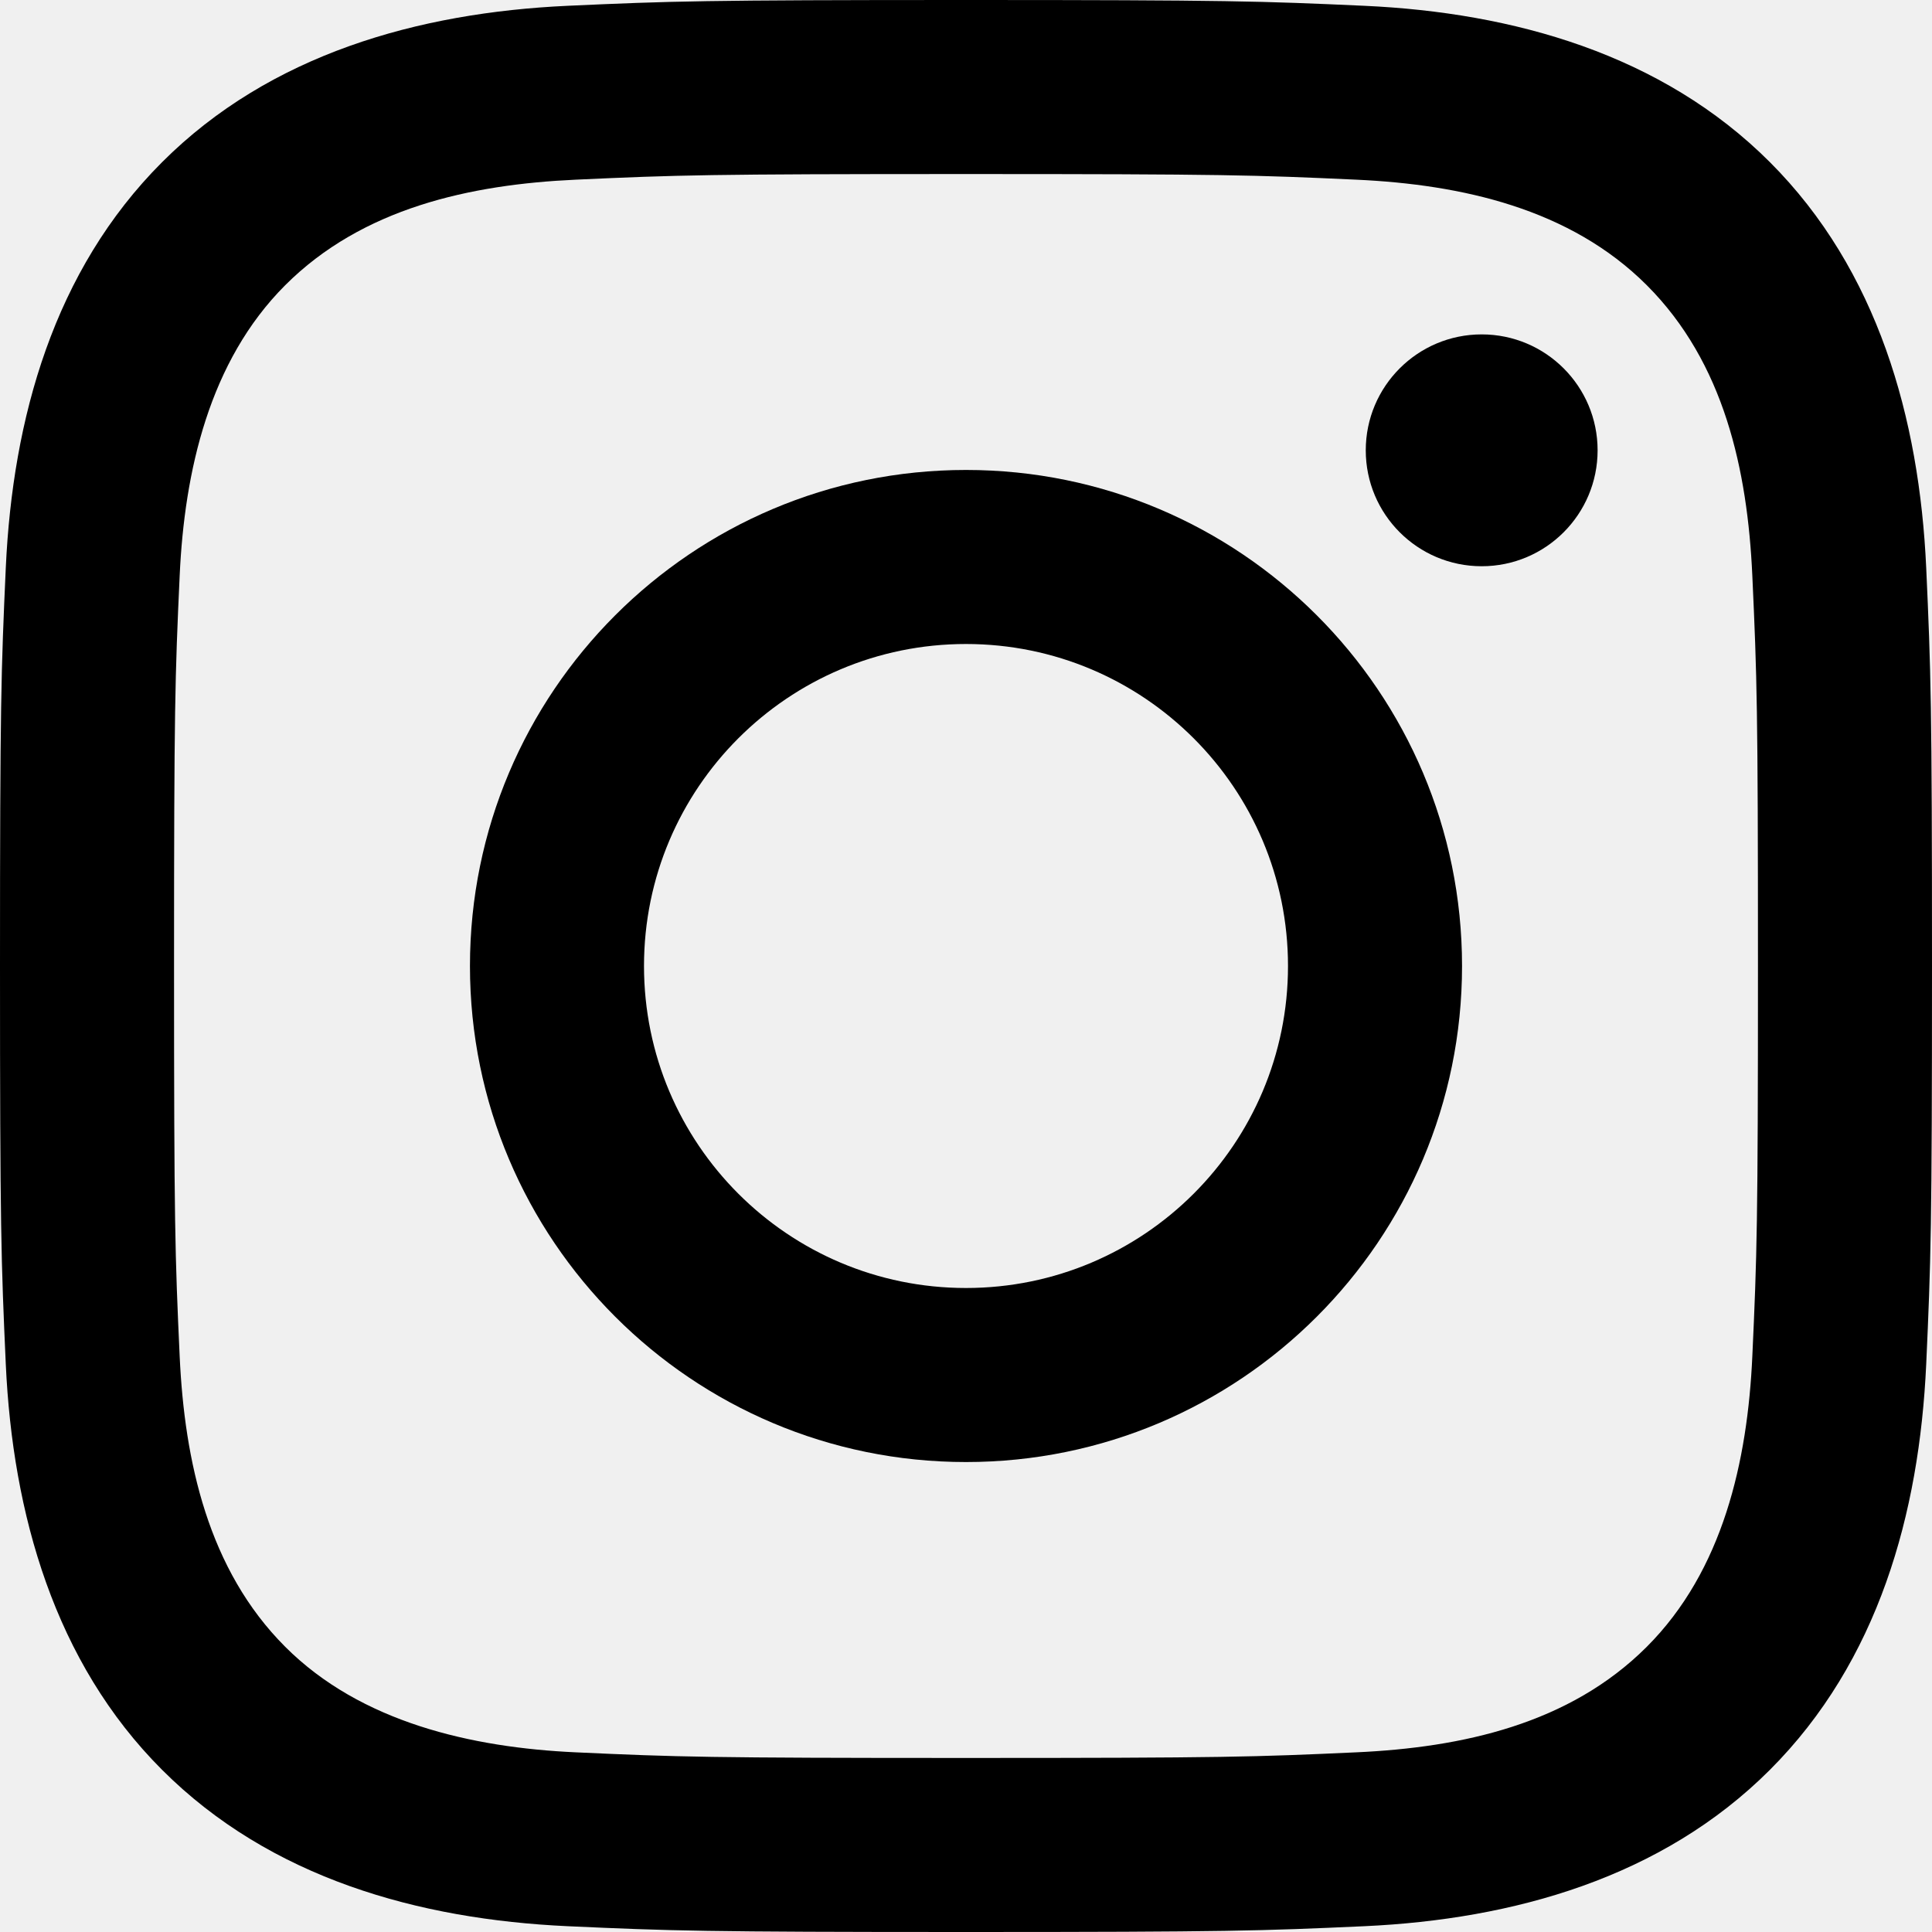
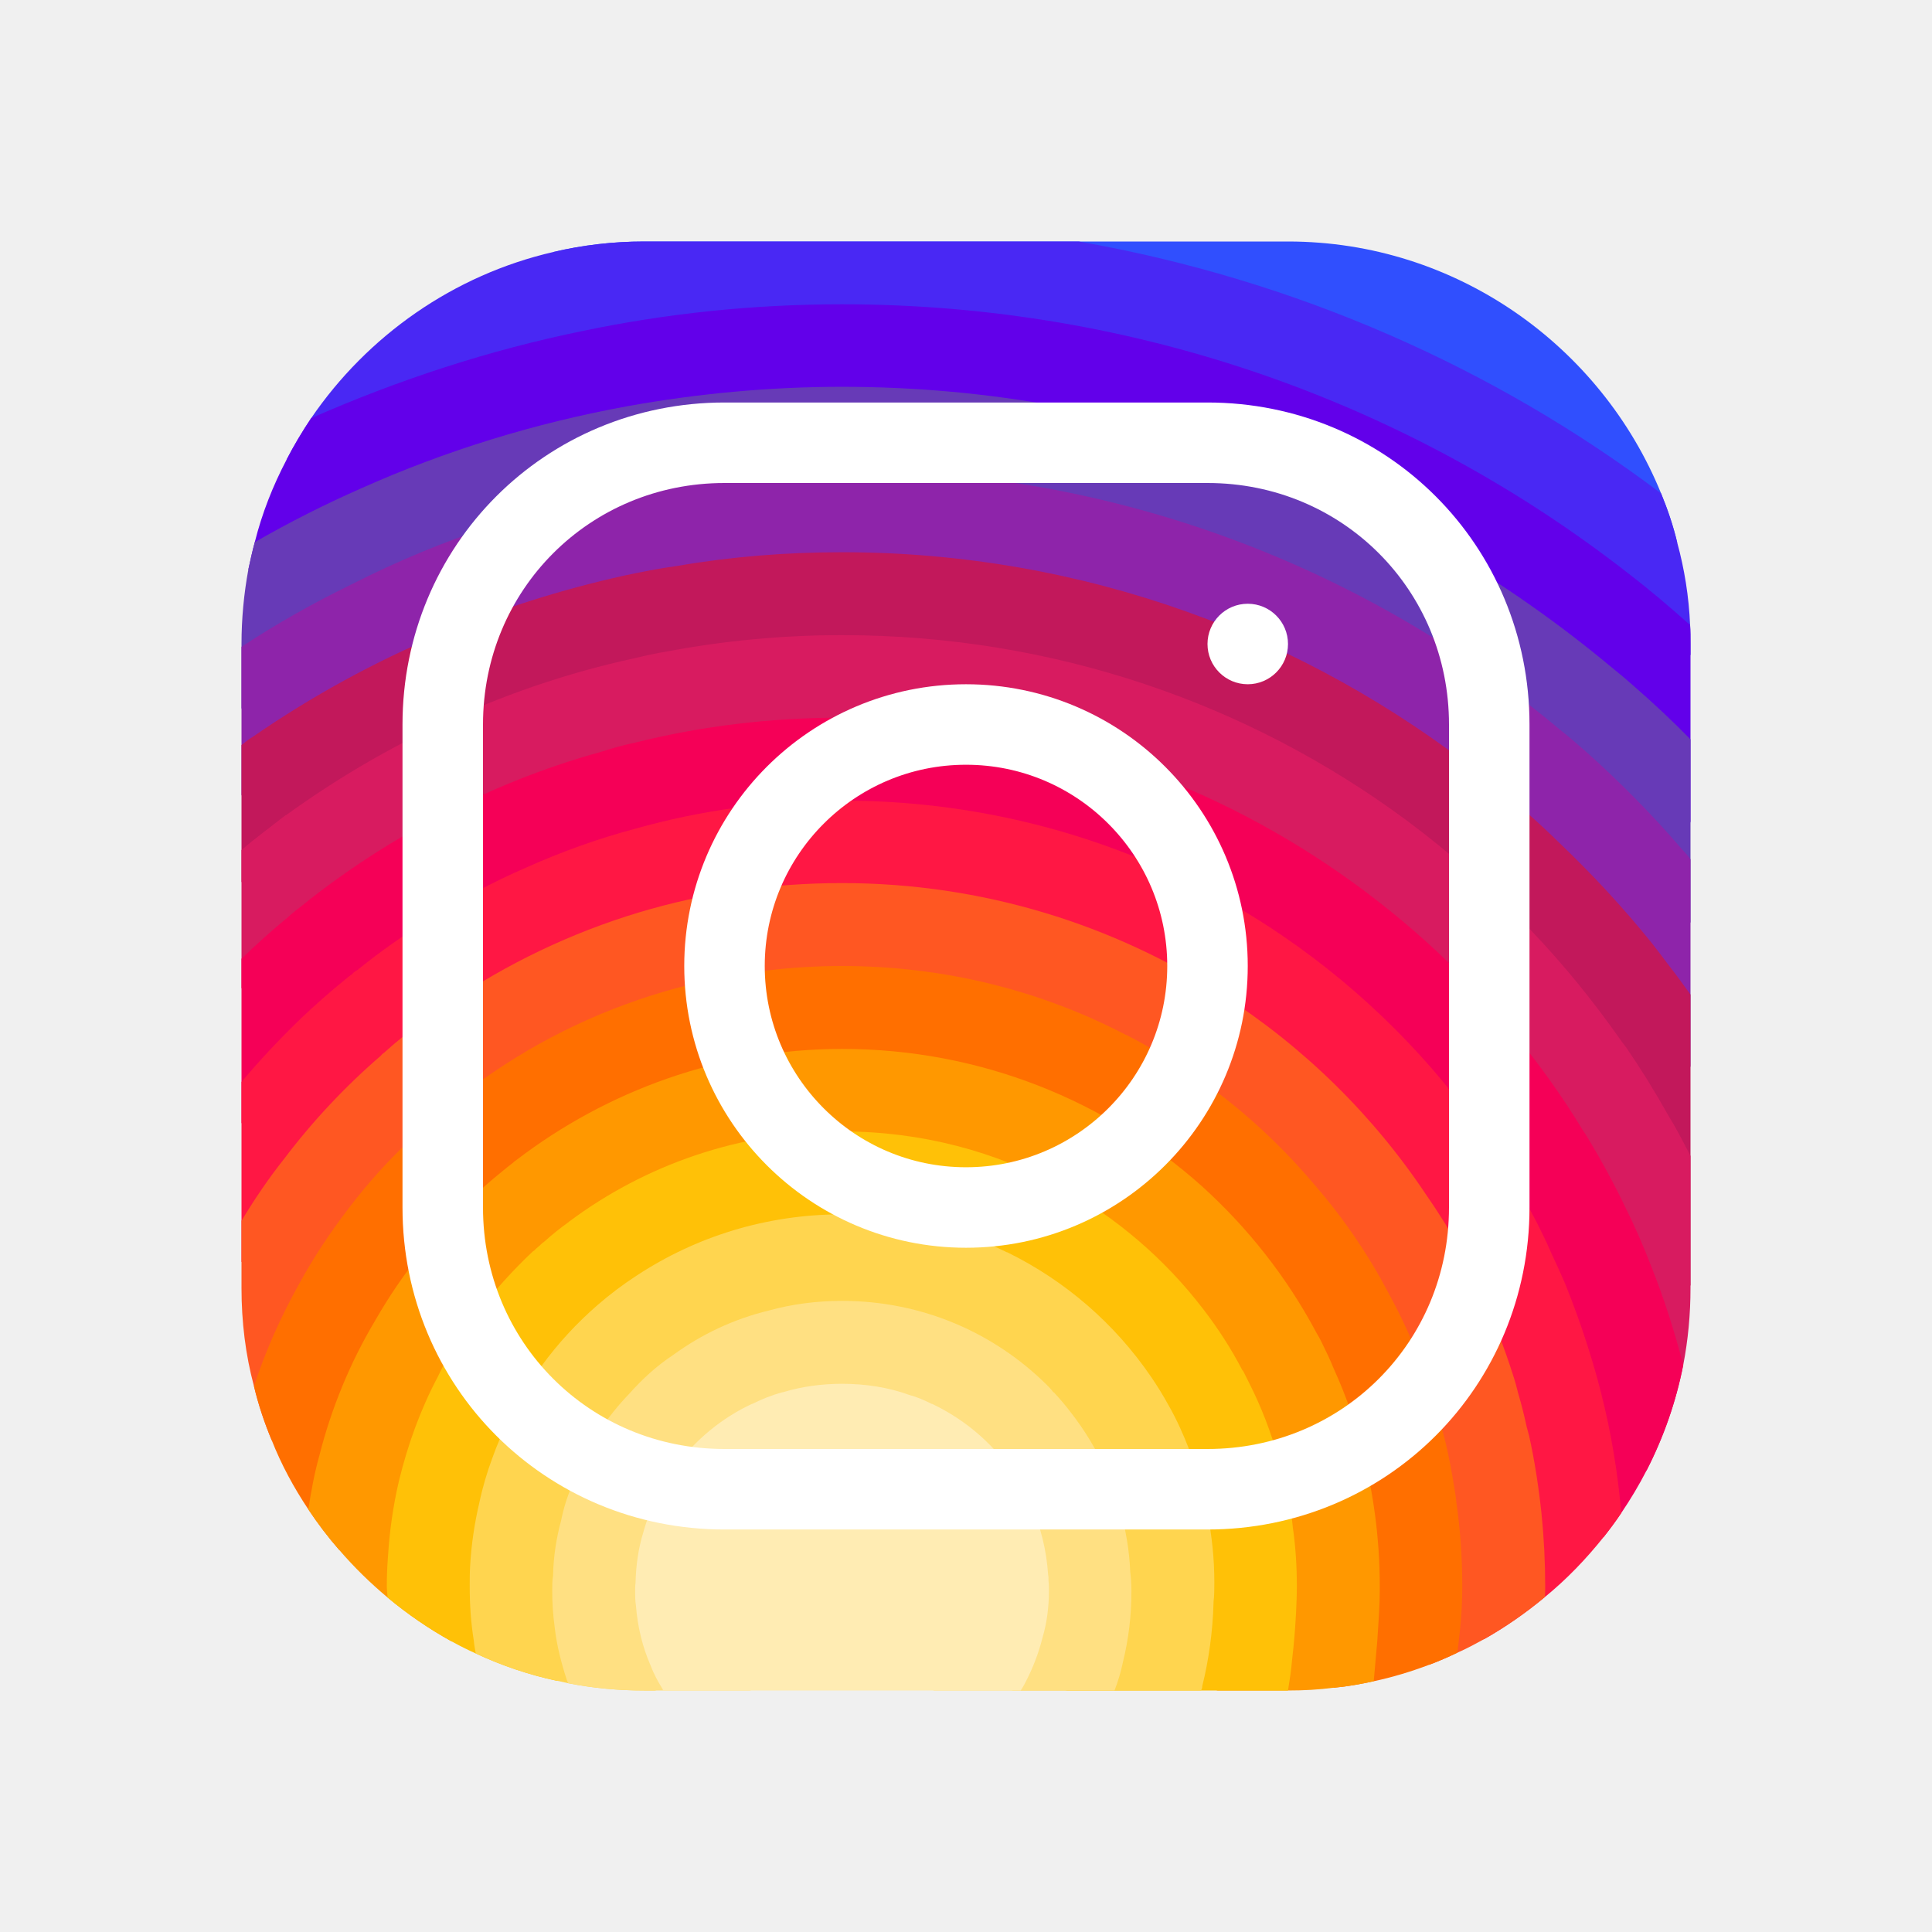
- <svg xmlns="http://www.w3.org/2000/svg" version="1.1" id="Capa_1" x="0px" y="0px" viewBox="0 0 24 24" style="enable-background:new 0 0 24 24;" xml:space="preserve" width="512" height="512">
+ <svg xmlns="http://www.w3.org/2000/svg" viewBox="0 0 48 48" width="48px" height="48px">
+   <path fill="#304ffe" d="M41.67,13.48c-0.4,0.26-0.97,0.5-1.21,0.77c-0.09,0.09-0.14,0.19-0.12,0.29v1.03l-0.3,1.01l-0.3,1l-0.33,1.1 l-0.68,2.25l-0.66,2.22l-0.5,1.67c0,0.26-0.01,0.52-0.03,0.77c-0.07,0.96-0.27,1.88-0.59,2.74c-0.19,0.53-0.42,1.04-0.7,1.52 c-0.1,0.19-0.22,0.38-0.34,0.56c-0.4,0.63-0.88,1.21-1.41,1.72c-0.41,0.41-0.86,0.79-1.35,1.11c0,0,0,0-0.01,0 c-0.08,0.07-0.17,0.13-0.27,0.18c-0.31,0.21-0.64,0.39-0.98,0.55c-0.23,0.12-0.46,0.22-0.7,0.31c-0.05,0.03-0.11,0.05-0.16,0.07 c-0.57,0.27-1.23,0.45-1.89,0.54c-0.04,0.01-0.07,0.01-0.11,0.02c-0.4,0.07-0.79,0.13-1.19,0.16c-0.18,0.02-0.37,0.03-0.55,0.03 l-0.71-0.04l-3.42-0.18c0-0.01-0.01,0-0.01,0l-1.72-0.09c-0.13,0-0.27,0-0.4-0.01c-0.54-0.02-1.06-0.08-1.58-0.19 c-0.01,0-0.01,0-0.01,0c-0.95-0.18-1.86-0.5-2.71-0.93c-0.47-0.24-0.93-0.51-1.36-0.82c-0.18-0.13-0.35-0.27-0.52-0.42 c-0.48-0.4-0.91-0.83-1.31-1.27c-0.06-0.06-0.11-0.12-0.16-0.18c-0.06-0.06-0.12-0.13-0.17-0.19c-0.38-0.48-0.7-0.97-0.96-1.49 c-0.24-0.46-0.43-0.95-0.58-1.49c-0.06-0.19-0.11-0.37-0.15-0.57c-0.01-0.01-0.02-0.03-0.02-0.05c-0.1-0.41-0.19-0.84-0.24-1.27 c-0.06-0.33-0.09-0.66-0.09-1c-0.02-0.13-0.02-0.27-0.02-0.4l1.91-2.95l1.87-2.88l0.85-1.31l0.77-1.18l0.26-0.41v-1.03 c0.02-0.23,0.03-0.47,0.02-0.69c-0.01-0.7-0.15-1.38-0.38-2.03c-0.22-0.69-0.53-1.34-0.85-1.94c-0.38-0.69-0.78-1.31-1.11-1.87 C14,7.4,13.66,6.73,13.75,6.26C14.47,6.09,15.23,6,16,6h16c4.18,0,7.78,2.6,9.27,6.26C41.43,12.65,41.57,13.06,41.67,13.48z" />
+   <path fill="#4928f4" d="M42,16v0.27l-1.38,0.8l-0.88,0.51l-0.97,0.56l-1.94,1.13l-1.9,1.1l-1.94,1.12l-0.77,0.45 c0,0.48-0.12,0.92-0.34,1.32c-0.31,0.58-0.83,1.06-1.49,1.47c-0.67,0.41-1.49,0.74-2.41,0.98c0,0,0-0.01-0.01,0 c-3.56,0.92-8.42,0.5-10.78-1.26c-0.66-0.49-1.12-1.09-1.32-1.78c-0.06-0.23-0.09-0.48-0.09-0.73v-7.19 c0.01-0.15-0.09-0.3-0.27-0.45c-0.54-0.43-1.81-0.84-3.23-1.25c-1.11-0.31-2.3-0.62-3.3-0.92c-0.79-0.24-1.46-0.48-1.86-0.71 c0.18-0.35,0.39-0.7,0.61-1.03c1.4-2.05,3.54-3.56,6.02-4.13C14.47,6.09,15.23,6,16,6h10.8c5.37,0.94,10.32,3.13,14.47,6.26 c0.16,0.39,0.3,0.8,0.4,1.22c0.18,0.66,0.29,1.34,0.32,2.05C42,15.68,42,15.84,42,16z" />
+   <path fill="#6200ea" d="M42,16v4.41l-0.22,0.68l-0.75,2.33l-0.78,2.4l-0.41,1.28l-0.38,1.19l-0.37,1.13l-0.36,1.12l-0.19,0.59 l-0.25,0.78c0,0.76-0.02,1.43-0.07,2c-0.01,0.06-0.02,0.12-0.02,0.18c-0.06,0.53-0.14,0.98-0.27,1.36 c-0.01,0.06-0.03,0.12-0.05,0.17c-0.26,0.72-0.65,1.18-1.23,1.48c-0.14,0.08-0.3,0.14-0.47,0.2c-0.53,0.18-1.2,0.27-2.02,0.32 c-0.6,0.04-1.29,0.05-2.07,0.05H31.4l-1.19-0.05L30,37.61l-2.17-0.09l-2.2-0.09l-7.25-0.3l-1.88-0.08h-0.26 c-0.78-0.01-1.45-0.06-2.03-0.14c-0.84-0.13-1.49-0.35-1.98-0.68c-0.7-0.45-1.11-1.11-1.35-2.03c-0.06-0.22-0.11-0.45-0.14-0.7 c-0.1-0.58-0.15-1.25-0.18-2c0-0.15,0-0.3-0.01-0.46c-0.01-0.01,0-0.01,0-0.01v-0.58c-0.01-0.29-0.01-0.59-0.01-0.9l0.05-1.61 l0.03-1.15l0.04-1.34v-0.19l0.07-2.46l0.07-2.46l0.07-2.31l0.06-2.27l0.02-0.6c0-0.31-1.05-0.49-2.22-0.64 c-0.93-0.12-1.95-0.23-2.56-0.37c0.05-0.23,0.1-0.46,0.16-0.68c0.18-0.72,0.45-1.4,0.79-2.05c0.18-0.35,0.39-0.7,0.61-1.03 c2.16-0.95,4.41-1.69,6.76-2.17c2.06-0.43,4.21-0.66,6.43-0.66c7.36,0,14.16,2.49,19.54,6.69c0.52,0.4,1.03,0.83,1.53,1.28 C42,15.68,42,15.84,42,16z" />
+   <path fill="#673ab7" d="M42,18.37v4.54l-0.55,1.06l-1.05,2.05l-0.56,1.08l-0.51,0.99l-0.22,0.43c0,0.31,0,0.61-0.02,0.9 c0,0.43-0.02,0.84-0.05,1.22c-0.04,0.45-0.1,0.86-0.16,1.24c-0.15,0.79-0.36,1.47-0.66,2.03c-0.04,0.07-0.08,0.14-0.12,0.2 c-0.11,0.18-0.24,0.35-0.38,0.51c-0.18,0.22-0.38,0.41-0.61,0.57c-0.34,0.26-0.74,0.47-1.2,0.63c-0.57,0.21-1.23,0.35-2.01,0.43 c-0.51,0.05-1.07,0.08-1.68,0.08l-0.42,0.02l-2.08,0.12h-0.01L27.5,36.6l-2.25,0.13l-3.1,0.18l-3.77,0.22l-0.55,0.03 c-0.51,0-0.99-0.03-1.45-0.09c-0.05-0.01-0.09-0.02-0.14-0.02c-0.68-0.11-1.3-0.29-1.86-0.54c-0.68-0.3-1.27-0.7-1.77-1.18 c-0.44-0.43-0.82-0.92-1.13-1.47c-0.07-0.13-0.14-0.25-0.2-0.39c-0.3-0.59-0.54-1.25-0.72-1.97c-0.03-0.12-0.06-0.25-0.08-0.38 c-0.06-0.23-0.11-0.47-0.14-0.72c-0.11-0.64-0.17-1.32-0.2-2.03v-0.01c-0.01-0.29-0.02-0.57-0.02-0.87l-0.49-1.17l-0.07-0.18 L9.5,25.99L8.75,24.2l-0.12-0.29l-0.72-1.73l-0.8-1.93c0,0,0,0-0.01,0L6.29,18.3L6,17.59V16c0-0.63,0.06-1.25,0.17-1.85 c0.05-0.23,0.1-0.46,0.16-0.68c0.85-0.49,1.74-0.94,2.65-1.34c2.08-0.93,4.31-1.62,6.62-2.04c1.72-0.31,3.51-0.48,5.32-0.48 c7.31,0,13.94,2.65,19.12,6.97c0.2,0.16,0.39,0.32,0.58,0.49C41.09,17.48,41.55,17.91,42,18.37z" />
+   <path fill="#8e24aa" d="M42,21.35v5.14l-0.57,1.19l-1.08,2.25l-0.01,0.03c0,0.43-0.02,0.82-0.05,1.17c-0.1,1.15-0.38,1.88-0.84,2.33 c-0.33,0.34-0.74,0.53-1.25,0.63c-0.03,0.01-0.07,0.01-0.1,0.02c-0.16,0.03-0.33,0.05-0.51,0.05c-0.62,0.06-1.35,0.02-2.19-0.04 c-0.09,0-0.19-0.01-0.29-0.02c-0.61-0.04-1.26-0.08-1.98-0.11c-0.39-0.01-0.8-0.02-1.22-0.02h-0.02l-1.01,0.08h-0.01l-2.27,0.16 l-2.59,0.2l-0.38,0.03l-3.03,0.22l-1.57,0.12l-1.55,0.11c-0.27,0-0.53,0-0.79-0.01c0,0-0.01-0.01-0.01,0 c-1.13-0.02-2.14-0.09-3.04-0.26c-0.83-0.14-1.56-0.36-2.18-0.69c-0.64-0.31-1.17-0.75-1.6-1.31c-0.41-0.55-0.71-1.24-0.9-2.07 c0-0.01,0-0.01,0-0.01c-0.14-0.67-0.22-1.45-0.22-2.33l-0.15-0.27L9.7,26.35l-0.13-0.22L9.5,25.99l-0.93-1.65l-0.46-0.83 l-0.58-1.03l-1-1.79L6,19.75v-3.68c0.88-0.58,1.79-1.09,2.73-1.55c1.14-0.58,2.32-1.07,3.55-1.47c1.34-0.44,2.74-0.79,4.17-1.02 c1.45-0.24,2.94-0.36,4.47-0.36c6.8,0,13.04,2.43,17.85,6.47c0.22,0.17,0.43,0.36,0.64,0.54c0.84,0.75,1.64,1.56,2.37,2.41 C41.86,21.18,41.94,21.26,42,21.35z" />
+   <path fill="#c2185b" d="M42,24.71v7.23c-0.24-0.14-0.57-0.31-0.98-0.49c-0.22-0.11-0.47-0.22-0.73-0.32 c-0.38-0.17-0.79-0.33-1.25-0.49c-0.1-0.04-0.2-0.07-0.31-0.1c-0.18-0.07-0.37-0.13-0.56-0.19c-0.59-0.18-1.24-0.35-1.92-0.5 c-0.26-0.05-0.53-0.1-0.8-0.14c-0.87-0.15-1.8-0.24-2.77-0.25c-0.08-0.01-0.17-0.01-0.25-0.01l-2.57,0.02l-3.5,0.02h-0.01 l-7.49,0.06c-2.38,0-3.84,0.57-4.72,0.8c0,0-0.01,0-0.01,0.01c-0.93,0.24-1.22,0.09-1.3-1.54c-0.02-0.45-0.03-1.03-0.03-1.74 l-0.56-0.43l-0.98-0.74l-0.6-0.46l-0.12-0.09L8.88,24.1l-0.25-0.19l-0.52-0.4l-0.96-0.72L6,21.91v-3.4 c0.1-0.08,0.19-0.15,0.29-0.21c1.45-1,3-1.85,4.64-2.54c1.46-0.62,3-1.11,4.58-1.46c0.43-0.09,0.87-0.18,1.32-0.24 c1.33-0.23,2.7-0.34,4.09-0.34c6.01,0,11.53,2.09,15.91,5.55c0.66,0.52,1.3,1.07,1.9,1.66c0.82,0.78,1.59,1.61,2.3,2.49 c0.14,0.18,0.28,0.36,0.42,0.55C41.64,24.21,41.82,24.46,42,24.71z" />
+   <path fill="#d81b60" d="M42,28.72V32c0,0.65-0.06,1.29-0.18,1.91c-0.18,0.92-0.49,1.8-0.91,2.62c-0.22,0.05-0.47,0.05-0.75,0.01 c-0.63-0.11-1.37-0.44-2.17-0.87c-0.04-0.01-0.08-0.03-0.11-0.05c-0.25-0.13-0.51-0.27-0.77-0.43c-0.53-0.29-1.09-0.61-1.65-0.91 c-0.12-0.06-0.24-0.12-0.35-0.18c-0.64-0.33-1.3-0.63-1.96-0.86c0,0,0,0-0.01,0c-0.14-0.05-0.29-0.1-0.44-0.14 c-0.57-0.16-1.15-0.26-1.71-0.26l-1.1-0.32l-4.87-1.41c0,0,0,0-0.01,0l-2.99-0.87h-0.01l-1.3-0.38c-3.76,0-6.07,1.6-7.19,0.99 c-0.44-0.23-0.7-0.81-0.79-1.95c-0.03-0.32-0.04-0.68-0.04-1.1l-1.17-0.57l-0.05-0.02h-0.01l-0.84-0.42L9.7,26.35l-0.07-0.03 l-0.17-0.09L7.5,25.28L6,24.55v-3.43c0.17-0.15,0.35-0.29,0.53-0.43c0.19-0.15,0.38-0.29,0.57-0.44c0.01,0,0.01,0,0.01,0 c1.18-0.85,2.43-1.6,3.76-2.22c1.55-0.74,3.2-1.31,4.91-1.68c0.25-0.06,0.51-0.12,0.77-0.16c1.42-0.27,2.88-0.41,4.37-0.41 c5.27,0,10.11,1.71,14.01,4.59c1.13,0.84,2.18,1.77,3.14,2.78c0.79,0.83,1.52,1.73,2.18,2.67c0.05,0.07,0.1,0.14,0.15,0.2 c0.37,0.54,0.71,1.09,1.03,1.66C41.64,28.02,41.82,28.37,42,28.72z" />
+   <path fill="#f50057" d="M41.82,33.91c-0.18,0.92-0.49,1.8-0.91,2.62c-0.19,0.37-0.4,0.72-0.63,1.06c-0.14,0.21-0.29,0.41-0.44,0.6 c-0.36-0.14-0.89-0.34-1.54-0.56c0,0,0,0,0-0.01c-0.49-0.17-1.05-0.35-1.65-0.52c-0.17-0.05-0.34-0.1-0.52-0.15 c-0.71-0.19-1.45-0.36-2.17-0.46c-0.6-0.1-1.19-0.16-1.74-0.16l-0.46-0.13h-0.01l-2.42-0.7l-1.49-0.43l-1.66-0.48h-0.01l-0.54-0.15 l-6.53-1.88l-1.88-0.54l-1.4-0.33l-2.28-0.54l-0.28-0.07c0,0,0,0-0.01,0l-2.29-0.53c0-0.01,0-0.01,0-0.01l-0.41-0.09l-0.21-0.05 l-1.67-0.39l-0.19-0.05l-1.42-1.17L6,27.9v-4.08c0.37-0.36,0.75-0.7,1.15-1.03c0.12-0.11,0.25-0.21,0.38-0.31 c0.12-0.1,0.25-0.2,0.38-0.3c0.91-0.69,1.87-1.31,2.89-1.84c1.3-0.7,2.68-1.26,4.13-1.66c0.28-0.09,0.56-0.17,0.85-0.23 c1.64-0.41,3.36-0.62,5.14-0.62c4.47,0,8.63,1.35,12.07,3.66c1.71,1.15,3.25,2.53,4.55,4.1c0.66,0.79,1.26,1.62,1.79,2.5 c0.05,0.07,0.09,0.13,0.13,0.2c0.32,0.53,0.62,1.08,0.89,1.64c0.25,0.5,0.47,1,0.67,1.52C41.34,32.25,41.6,33.07,41.82,33.91z" />
+   <path fill="#ff1744" d="M40.28,37.59c-0.14,0.21-0.29,0.41-0.44,0.6c-0.44,0.55-0.92,1.05-1.46,1.49c-0.47,0.39-0.97,0.74-1.5,1.04 c-0.2-0.05-0.4-0.11-0.61-0.19c-0.66-0.23-1.35-0.61-1.99-1.01c-0.96-0.61-1.79-1.27-2.16-1.57c-0.14-0.12-0.21-0.18-0.21-0.18 l-1.7-0.15L30,37.6l-2.2-0.19l-2.28-0.2l-3.37-0.3l-5.34-0.47l-0.02-0.01l-1.88-0.91l-1.9-0.92l-1.53-0.74l-0.33-0.16l-0.41-0.2 l-1.42-0.69L7.43,31.9l-0.59-0.29L6,31.35v-4.47c0.47-0.56,0.97-1.09,1.5-1.6c0.34-0.32,0.7-0.64,1.07-0.94 c0.06-0.05,0.12-0.1,0.18-0.14c0.04-0.05,0.09-0.08,0.13-0.1c0.59-0.48,1.21-0.91,1.85-1.3c0.74-0.47,1.52-0.89,2.33-1.24 c0.87-0.39,1.78-0.72,2.72-0.97c1.63-0.46,3.36-0.7,5.14-0.7c4.08,0,7.85,1.24,10.96,3.37c1.99,1.36,3.71,3.08,5.07,5.07 c0.45,0.64,0.85,1.32,1.22,2.02c0.13,0.26,0.26,0.52,0.37,0.78c0.12,0.25,0.23,0.5,0.34,0.75c0.21,0.52,0.4,1.04,0.57,1.58 c0.32,1,0.56,2.02,0.71,3.08C40.21,36.89,40.25,37.24,40.28,37.59z" />
+   <path fill="#ff5722" d="M38.39,39.42c0,0.08,0,0.17-0.01,0.26c-0.47,0.39-0.97,0.74-1.5,1.04c-0.22,0.12-0.44,0.24-0.67,0.34 c-0.23,0.11-0.46,0.21-0.7,0.3c-0.34-0.18-0.8-0.4-1.29-0.61c-0.69-0.31-1.44-0.59-2.02-0.68c-0.14-0.03-0.27-0.04-0.39-0.04 l-1.64-0.21h-0.02l-2.04-0.27l-2.06-0.27l-0.96-0.12l-7.56-0.98c-0.49,0-1.01-0.03-1.55-0.1c-0.66-0.06-1.35-0.16-2.04-0.3 c-0.68-0.12-1.37-0.28-2.03-0.45c-0.69-0.16-1.37-0.35-2-0.53c-0.73-0.22-1.41-0.43-1.98-0.62c-0.47-0.15-0.87-0.29-1.18-0.4 c-0.18-0.43-0.33-0.88-0.44-1.34C6.1,33.66,6,32.84,6,32v-1.67c0.32-0.53,0.67-1.05,1.06-1.54c0.71-0.94,1.52-1.8,2.4-2.56 c0.03-0.04,0.07-0.07,0.1-0.09l0.01-0.01c0.31-0.28,0.63-0.53,0.97-0.77c0.04-0.04,0.08-0.07,0.12-0.1 c0.16-0.12,0.33-0.24,0.51-0.35c1.43-0.97,3.01-1.73,4.7-2.24c1.6-0.48,3.29-0.73,5.05-0.73c3.49,0,6.75,1.03,9.47,2.79 c2.01,1.29,3.74,2.99,5.06,4.98c0.16,0.23,0.31,0.46,0.46,0.7c0.69,1.17,1.26,2.43,1.68,3.75c0.05,0.15,0.09,0.3,0.13,0.46 c0.08,0.27,0.15,0.55,0.21,0.83c0.02,0.07,0.04,0.14,0.06,0.22c0.14,0.63,0.24,1.29,0.31,1.95c0,0.01,0,0.01,0,0.01 C38.36,38.22,38.39,38.82,38.39,39.42z" />
+   <path fill="#ff6f00" d="M36.33,39.42c0,0.35-0.02,0.73-0.06,1.11c-0.02,0.18-0.04,0.36-0.06,0.53c-0.23,0.11-0.46,0.21-0.7,0.3 c-0.45,0.17-0.91,0.31-1.38,0.41c-0.32,0.07-0.65,0.13-0.98,0.16h-0.01c-0.31-0.19-0.67-0.42-1.04-0.68 c-0.67-0.47-1.37-1-1.93-1.43c-0.01-0.01-0.01-0.01-0.02-0.02c-0.59-0.45-1.01-0.79-1.01-0.79l-1.06,0.04l-2.04,0.07l-0.95,0.04 l-3.82,0.14l-3.23,0.12c-0.21,0.01-0.46,0.01-0.77,0h-0.01c-0.42-0.01-0.92-0.04-1.47-0.09c-0.64-0.05-1.34-0.11-2.05-0.18 c-0.69-0.08-1.39-0.16-2.06-0.24c-0.74-0.08-1.44-0.17-2.04-0.25c-0.47-0.06-0.88-0.11-1.21-0.15c-0.28-0.32-0.53-0.65-0.77-1.01 c-0.36-0.54-0.67-1.11-0.91-1.72c-0.18-0.43-0.33-0.88-0.44-1.34c0.29-0.89,0.67-1.73,1.12-2.54c0.36-0.66,0.78-1.29,1.24-1.89 c0.45-0.59,0.94-1.14,1.47-1.64v-0.01c0.15-0.15,0.3-0.29,0.45-0.42c0.28-0.26,0.57-0.5,0.87-0.73h0.01 c0.01-0.02,0.02-0.02,0.03-0.03c0.24-0.19,0.49-0.36,0.74-0.53c1.48-1.01,3.15-1.76,4.95-2.2c1.19-0.29,2.44-0.45,3.73-0.45 c2.54,0,4.94,0.61,7.05,1.71h0.01c1.81,0.93,3.41,2.21,4.7,3.75c0.71,0.82,1.32,1.72,1.82,2.67c0.35,0.64,0.65,1.31,0.9,1.99 c0.02,0.06,0.04,0.11,0.06,0.16c0.17,0.5,0.32,1.02,0.45,1.54c0.09,0.37,0.16,0.75,0.22,1.13c0.02,0.12,0.04,0.23,0.05,0.35 C36.28,37.99,36.33,38.7,36.33,39.42z" />
+   <path fill="#ff9800" d="M34.28,39.42v0.1c0,0.34-0.03,0.77-0.06,1.23c-0.03,0.34-0.06,0.69-0.09,1.02c-0.32,0.07-0.65,0.13-0.98,0.16 h-0.01C32.76,41.98,32.39,42,32,42h-1.75l-0.38-0.11l-1.97-0.6l-2-0.6l-4.63-1.39l-2-0.6c0,0-0.83,0.33-2,0.72h-0.01 c-0.45,0.15-0.94,0.31-1.46,0.47c-0.65,0.19-1.34,0.38-2.02,0.53c-0.7,0.16-1.39,0.28-2.01,0.33c-0.19,0.02-0.38,0.03-0.55,0.03 c-0.56-0.31-1.1-0.68-1.59-1.09c-0.43-0.36-0.83-0.75-1.2-1.18c-0.28-0.32-0.53-0.65-0.77-1.01c0.07-0.45,0.15-0.89,0.27-1.32 c0.3-1.19,0.77-2.33,1.39-3.37c0.34-0.59,0.72-1.16,1.16-1.69c0.01-0.03,0.04-0.06,0.07-0.08c-0.01-0.01,0-0.01,0-0.01 c0.13-0.17,0.27-0.33,0.41-0.48c0-0.01,0-0.01,0-0.01c0.41-0.44,0.83-0.86,1.29-1.25c0.16-0.13,0.31-0.26,0.48-0.39 c0.03-0.03,0.06-0.05,0.1-0.08c2.25-1.72,5.06-2.76,8.09-2.76c3.44,0,6.57,1.29,8.94,3.41c1.14,1.03,2.11,2.26,2.84,3.63 c0.06,0.1,0.12,0.21,0.17,0.32c0.09,0.18,0.18,0.37,0.26,0.57c0.33,0.72,0.59,1.48,0.77,2.26c0.02,0.08,0.04,0.16,0.06,0.24 c0.08,0.37,0.15,0.75,0.2,1.13C34.24,38.21,34.28,38.81,34.28,39.42z" />
+   <path fill="#ffc107" d="M32.22,39.42c0,0.2-0.01,0.42-0.02,0.65c-0.02,0.37-0.05,0.77-0.1,1.18c-0.02,0.25-0.06,0.5-0.1,0.75h-5.48 l-1.06-0.17l-4.14-0.66l-0.59-0.09l-1.35-0.22c-0.59,0-1.87,0.26-3.22,0.51c-0.71,0.13-1.43,0.27-2.08,0.36 c-0.08,0.01-0.16,0.02-0.23,0.03h-0.01c-0.7-0.15-1.38-0.38-2.02-0.68c-0.2-0.09-0.4-0.19-0.6-0.3c-0.56-0.31-1.1-0.68-1.59-1.09 c-0.01-0.12-0.02-0.22-0.02-0.27c0-0.26,0.01-0.51,0.03-0.76c0.04-0.64,0.13-1.26,0.27-1.86c0.22-0.91,0.54-1.79,0.97-2.6 c0.08-0.17,0.17-0.34,0.27-0.5c0.04-0.08,0.09-0.15,0.13-0.23c0.18-0.29,0.38-0.57,0.58-0.85c0.42-0.55,0.89-1.07,1.39-1.54 c0.01,0,0.01,0,0.01,0c0.04-0.04,0.08-0.08,0.12-0.11c0.05-0.04,0.09-0.09,0.14-0.12c0.2-0.18,0.4-0.34,0.61-0.49 c0-0.01,0.01-0.01,0.01-0.01c1.89-1.41,4.23-2.24,6.78-2.24c1.98,0,3.82,0.5,5.43,1.38h0.01c1.38,0.76,2.58,1.79,3.53,3.03 c0.37,0.48,0.7,0.99,0.98,1.53h0.01c0.05,0.1,0.1,0.2,0.15,0.3c0.3,0.59,0.54,1.21,0.72,1.85h0.01c0.01,0.05,0.03,0.1,0.04,0.15 c0.12,0.43,0.22,0.87,0.29,1.32c0.01,0.09,0.02,0.19,0.03,0.28C32.19,38.43,32.22,38.92,32.22,39.42z" />
+   <path fill="#ffd54f" d="M30.17,39.31c0,0.16,0,0.33-0.02,0.49v0.01c0,0.01,0,0.01,0,0.01c-0.02,0.72-0.12,1.43-0.28,2.07 c0,0.04-0.01,0.07-0.03,0.11h-4.67l-3.85-0.83l-0.51-0.11l-0.08,0.02l-4.27,0.88L16.27,42H16c-0.64,0-1.27-0.06-1.88-0.18 c-0.09-0.02-0.18-0.04-0.27-0.06h-0.01c-0.7-0.15-1.38-0.38-2.02-0.68c-0.02-0.11-0.04-0.22-0.05-0.33 c-0.07-0.43-0.1-0.88-0.1-1.33c0-0.17,0-0.34,0.01-0.51c0.03-0.54,0.11-1.07,0.23-1.58c0.08-0.38,0.19-0.75,0.32-1.1 c0.11-0.31,0.24-0.61,0.38-0.9c0.12-0.25,0.26-0.49,0.4-0.73c0.14-0.23,0.29-0.45,0.45-0.67c0.4-0.55,0.87-1.06,1.39-1.51 c0.3-0.26,0.63-0.51,0.97-0.73c1.46-0.96,3.21-1.52,5.1-1.52c0.37,0,0.73,0.02,1.08,0.07h0.02c1.07,0.12,2.07,0.42,2.99,0.87 c0.01,0,0.01,0,0.01,0c1.45,0.71,2.68,1.78,3.58,3.1c0.15,0.22,0.3,0.46,0.43,0.7c0.11,0.19,0.21,0.39,0.3,0.59 c0.14,0.31,0.27,0.64,0.38,0.97h0.01c0.11,0.37,0.21,0.74,0.28,1.13v0.01C30.11,38.16,30.17,38.73,30.17,39.31z" />
+   <path fill="#ffe082" d="M28.11,39.52v0.03c0,0.59-0.07,1.17-0.21,1.74c-0.05,0.24-0.12,0.48-0.21,0.71h-4.48l-2.29-0.63L18.63,42H16 c-0.64,0-1.27-0.06-1.88-0.18c-0.02-0.03-0.03-0.06-0.04-0.09c-0.14-0.43-0.25-0.86-0.3-1.31c-0.04-0.29-0.06-0.59-0.06-0.9 c0-0.12,0-0.25,0.02-0.37c0.01-0.47,0.08-0.93,0.2-1.37c0.06-0.3,0.15-0.59,0.27-0.87c0.04-0.14,0.1-0.27,0.17-0.4 c0.15-0.34,0.33-0.67,0.53-0.99c0.22-0.32,0.46-0.62,0.73-0.9c0.32-0.36,0.68-0.69,1.09-0.96c0.7-0.51,1.5-0.89,2.37-1.1 c0.58-0.16,1.19-0.24,1.82-0.24c2,0,3.79,0.8,5.09,2.09c0.05,0.05,0.11,0.11,0.16,0.18h0.01c0.14,0.15,0.27,0.3,0.4,0.47 c0.37,0.47,0.68,0.98,0.92,1.54c0.12,0.26,0.22,0.53,0.3,0.81c0.01,0.04,0.02,0.07,0.03,0.11c0.14,0.49,0.23,1,0.25,1.53 C28.1,39.2,28.11,39.36,28.11,39.52z" />
+   <path fill="#ffecb3" d="M26.06,39.52c0,0.41-0.05,0.8-0.16,1.17c-0.1,0.4-0.25,0.78-0.44,1.14c-0.03,0.06-0.1,0.17-0.1,0.17h-8.88 c-0.01-0.01-0.02-0.03-0.02-0.04c-0.12-0.19-0.22-0.38-0.3-0.59c-0.2-0.46-0.32-0.96-0.36-1.48c-0.02-0.12-0.02-0.25-0.02-0.37 c0-0.06,0-0.13,0.01-0.19c0.01-0.44,0.07-0.86,0.19-1.25c0.1-0.36,0.23-0.69,0.4-1.01c0,0,0.01-0.01,0.01-0.02 c0.12-0.21,0.25-0.42,0.4-0.62c0.49-0.66,1.14-1.2,1.89-1.55c0.01,0,0.01,0,0.01,0c0.24-0.12,0.49-0.22,0.75-0.29c0,0,0,0,0.01,0 c0.46-0.14,0.96-0.21,1.47-0.21c0.59,0,1.16,0.09,1.68,0.28c0.19,0.05,0.37,0.13,0.55,0.22c0,0,0,0,0.01,0 c0.86,0.41,1.59,1.05,2.09,1.85c0.1,0.15,0.19,0.31,0.27,0.48c0.04,0.07,0.08,0.15,0.11,0.22c0.23,0.52,0.37,1.09,0.41,1.69 c0.01,0.05,0.01,0.1,0.01,0.16C26.06,39.36,26.06,39.44,26.06,39.52z" />
  <g>
-     <path d="M12,2.162c3.204,0,3.584,0.012,4.849,0.07c1.308,0.06,2.655,0.358,3.608,1.311c0.962,0.962,1.251,2.296,1.311,3.608   c0.058,1.265,0.07,1.645,0.07,4.849c0,3.204-0.012,3.584-0.07,4.849c-0.059,1.301-0.364,2.661-1.311,3.608   c-0.962,0.962-2.295,1.251-3.608,1.311c-1.265,0.058-1.645,0.07-4.849,0.07s-3.584-0.012-4.849-0.07   c-1.291-0.059-2.669-0.371-3.608-1.311c-0.957-0.957-1.251-2.304-1.311-3.608c-0.058-1.265-0.07-1.645-0.07-4.849   c0-3.204,0.012-3.584,0.07-4.849c0.059-1.296,0.367-2.664,1.311-3.608c0.96-0.96,2.299-1.251,3.608-1.311   C8.416,2.174,8.796,2.162,12,2.162 M12,0C8.741,0,8.332,0.014,7.052,0.072C5.197,0.157,3.355,0.673,2.014,2.014   C0.668,3.36,0.157,5.198,0.072,7.052C0.014,8.332,0,8.741,0,12c0,3.259,0.014,3.668,0.072,4.948c0.085,1.853,0.603,3.7,1.942,5.038   c1.345,1.345,3.186,1.857,5.038,1.942C8.332,23.986,8.741,24,12,24c3.259,0,3.668-0.014,4.948-0.072   c1.854-0.085,3.698-0.602,5.038-1.942c1.347-1.347,1.857-3.184,1.942-5.038C23.986,15.668,24,15.259,24,12   c0-3.259-0.014-3.668-0.072-4.948c-0.085-1.855-0.602-3.698-1.942-5.038c-1.343-1.343-3.189-1.858-5.038-1.942   C15.668,0.014,15.259,0,12,0z" />
-     <path d="M12,5.838c-3.403,0-6.162,2.759-6.162,6.162c0,3.403,2.759,6.162,6.162,6.162s6.162-2.759,6.162-6.162   C18.162,8.597,15.403,5.838,12,5.838z M12,16c-2.209,0-4-1.791-4-4s1.791-4,4-4s4,1.791,4,4S14.209,16,12,16z" />
-     <circle cx="18.406" cy="5.594" r="1.44" />
+     <path fill="none" stroke="#fff" stroke-linecap="round" stroke-linejoin="round" stroke-miterlimit="10" stroke-width="2" d="M30,11H18c-3.9,0-7,3.1-7,7v12c0,3.9,3.1,7,7,7h12c3.9,0,7-3.1,7-7V18C37,14.1,33.9,11,30,11z" />
+     <circle cx="31" cy="16" r="1" fill="#fff" />
+   </g>
+   <g>
+     <circle cx="24" cy="24" r="6" fill="none" stroke="#fff" stroke-linecap="round" stroke-linejoin="round" stroke-miterlimit="10" stroke-width="2" />
  </g>
</svg>
